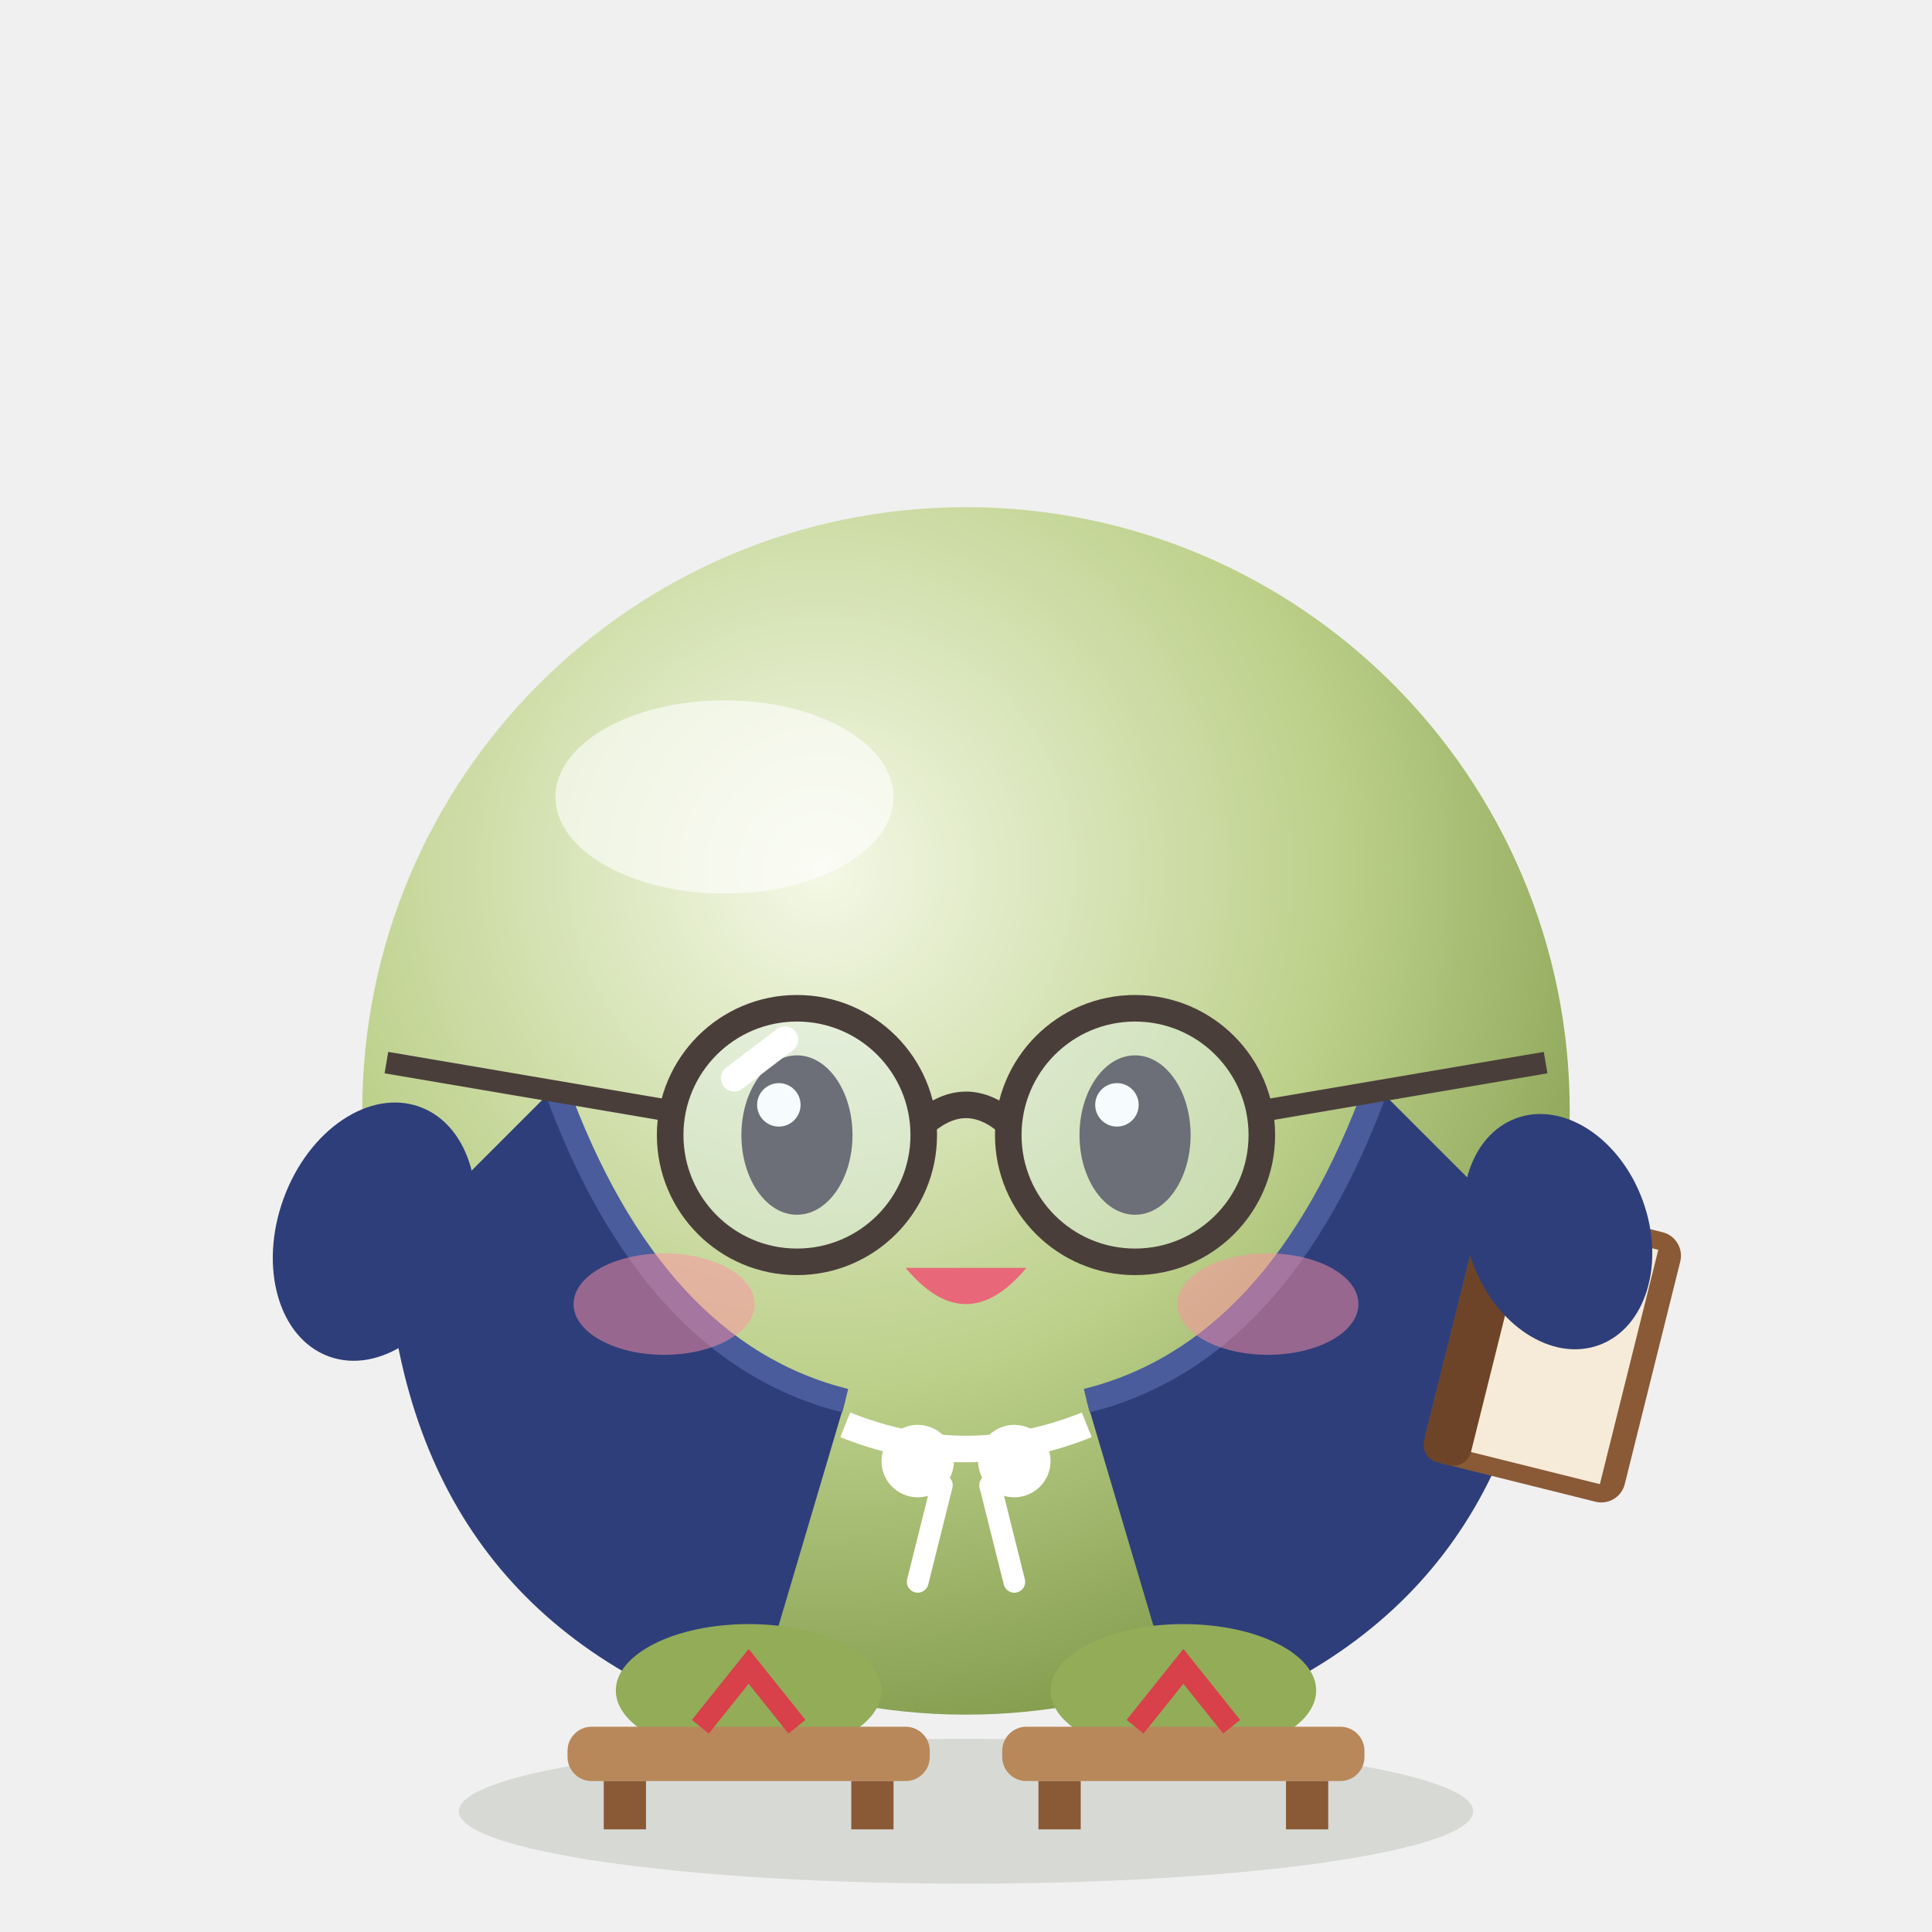
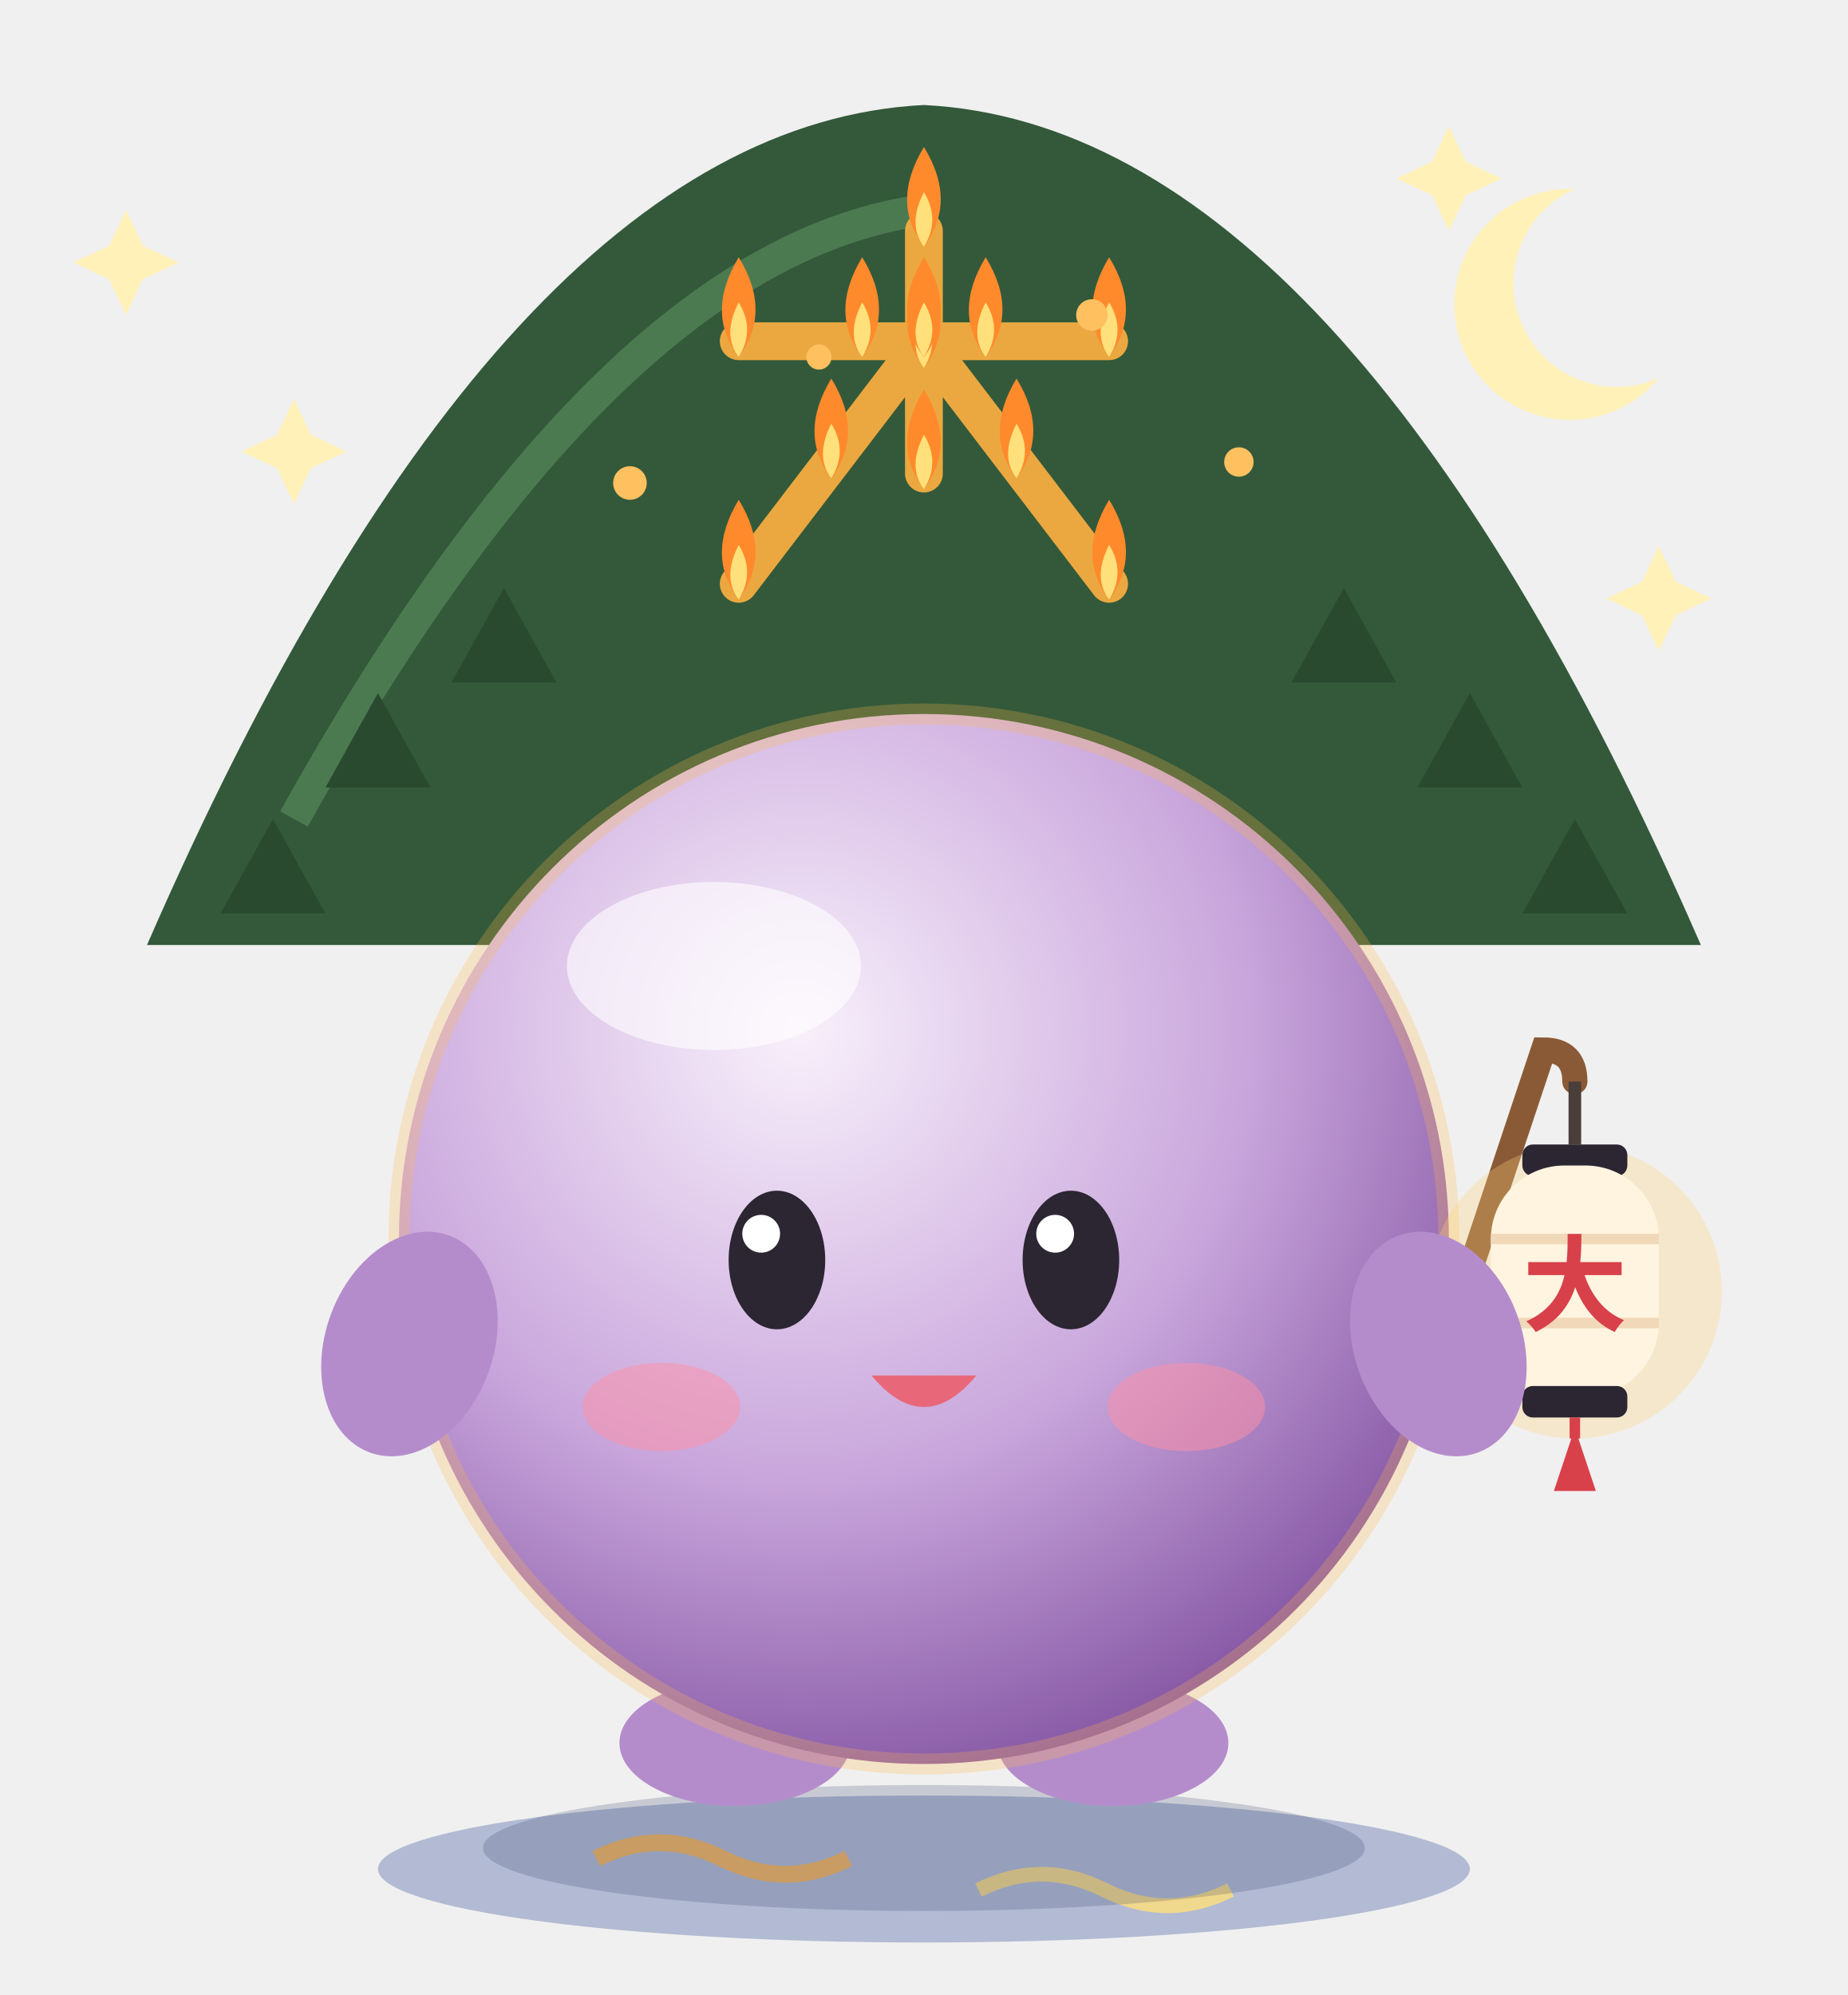
- <svg width="100%" height="100%" viewBox="0 0 160 160" role="img" aria-label="最終進化のゲタまる。丸メガネ、濃い青の羽織、下駄、本">
+ <svg width="100%" height="100%" viewBox="-8 -26 176 190" role="img" aria-label="最終進化のダイまる（送り火）。燃える「大」の山、月と星、ちょうちん、鴨川に映る火">
  <defs>
-     <radialGradient id="k9c" cx="38%" cy="30%" r="78%">
-       <stop offset="0" stop-color="#F4F8E6" />
-       <stop offset=".55" stop-color="#BCD08A" />
-       <stop offset="1" stop-color="#7A9444" />
+     <radialGradient id="ky3" cx="38%" cy="30%" r="78%">
+       <stop offset="0" stop-color="#F8F0FB" />
+       <stop offset=".55" stop-color="#C9A6DC" />
+       <stop offset="1" stop-color="#7E4E9E" />
    </radialGradient>
  </defs>
-   <ellipse class="shadow" cx="80" cy="150" rx="42" ry="6" fill="#3A4A2A" opacity=".14" />
+   <path d="M142 -8 a11 11 0 1 0 8 18 a9 9 0 1 1 -8 -18z" fill="#FFF1B8" />
+   <path class="twinkle" style="animation-delay: 0s" d="M4 -6 l1.6 3.4 3.4 1.6 -3.4 1.6 -1.6 3.4 -1.6 -3.4 -3.4 -1.6 3.4 -1.6z" fill="#FFF1B8" />
+   <path class="twinkle" style="animation-delay: 0.6s" d="M20 12 l1.6 3.4 3.4 1.6 -3.4 1.6 -1.6 3.4 -1.6 -3.4 -3.4 -1.6 3.4 -1.6z" fill="#FFF1B8" />
+   <path class="twinkle" style="animation-delay: 1.1s" d="M150 26 l1.6 3.4 3.4 1.6 -3.4 1.6 -1.6 3.4 -1.6 -3.4 -3.4 -1.6 3.4 -1.6z" fill="#FFF1B8" />
+   <path class="twinkle" style="animation-delay: 0.3s" d="M130 -14 l1.6 3.4 3.4 1.6 -3.4 1.6 -1.6 3.4 -1.6 -3.4 -3.4 -1.6 3.4 -1.6z" fill="#FFF1B8" />
+   <path d="M6 64 Q40 -14 80 -16 Q120 -14 154 64 Z" fill="#33593A" />
+   <path d="M20 52 Q50 -2 80 -6" fill="none" stroke="#4C7A50" stroke-width="3" />
+   <path d="M18 52 l-5 9 l10 0 z" fill="#2A4A30" />
+   <path d="M28 40 l-5 9 l10 0 z" fill="#2A4A30" />
+   <path d="M132 40 l-5 9 l10 0 z" fill="#2A4A30" />
+   <path d="M142 52 l-5 9 l10 0 z" fill="#2A4A30" />
+   <path d="M40 30 l-5 9 l10 0 z" fill="#2A4A30" />
+   <path d="M120 30 l-5 9 l10 0 z" fill="#2A4A30" />
+   <path d="M80 -4 L80 19.1 M62.36 6.5 L97.64 6.5 M80 6.5 L62.36 29.6 M80 6.5 L97.64 29.6" stroke="#FFB040" stroke-width="3.6" stroke-linecap="round" opacity=".9" />
+   <g class="flick" style="transform-origin: 80.0px -2.5px; animation-delay: 0.00s">
+     <path d="M80.0 -2.5 q-3.2 -4.2 0 -9.5 q3.2 5.2 0 9.5z" fill="#FF8A2C" />
+     <path d="M80.0 -2.5 q-1.6 -2.1 0 -5.2 q1.6 2.6 0 5.2z" fill="#FFE07A" />
+   </g>
+   <g class="flick" style="transform-origin: 80.0px 9.05px; animation-delay: 0.17s">
+     <path d="M80.0 9.05 q-3.2 -4.2 0 -9.5 q3.2 5.2 0 9.5z" fill="#FF8A2C" />
+     <path d="M80.0 9.05 q-1.6 -2.1 0 -5.2 q1.6 2.6 0 5.2z" fill="#FFE07A" />
+   </g>
+   <g class="flick" style="transform-origin: 80.0px 20.6px; animation-delay: 0.34s">
+     <path d="M80.0 20.6 q-3.2 -4.2 0 -9.5 q3.2 5.2 0 9.5z" fill="#FF8A2C" />
+     <path d="M80.0 20.6 q-1.6 -2.1 0 -5.2 q1.6 2.6 0 5.2z" fill="#FFE07A" />
+   </g>
+   <g class="flick" style="transform-origin: 62.36px 8.0px; animation-delay: 0.51s">
+     <path d="M62.36 8.0 q-3.2 -4.2 0 -9.5 q3.2 5.2 0 9.5z" fill="#FF8A2C" />
+     <path d="M62.36 8.0 q-1.6 -2.1 0 -5.2 q1.6 2.6 0 5.2z" fill="#FFE07A" />
+   </g>
+   <g class="flick" style="transform-origin: 74.12px 8.0px; animation-delay: 0.68s">
+     <path d="M74.12 8.0 q-3.2 -4.2 0 -9.5 q3.2 5.2 0 9.5z" fill="#FF8A2C" />
+     <path d="M74.12 8.0 q-1.6 -2.1 0 -5.2 q1.6 2.6 0 5.2z" fill="#FFE07A" />
+   </g>
+   <g class="flick" style="transform-origin: 85.88px 8.0px; animation-delay: 0.85s">
+     <path d="M85.88 8.0 q-3.2 -4.2 0 -9.5 q3.2 5.2 0 9.5z" fill="#FF8A2C" />
+     <path d="M85.88 8.0 q-1.6 -2.1 0 -5.2 q1.6 2.6 0 5.2z" fill="#FFE07A" />
+   </g>
+   <g class="flick" style="transform-origin: 97.64px 8.0px; animation-delay: 1.02s">
+     <path d="M97.64 8.0 q-3.2 -4.2 0 -9.5 q3.2 5.2 0 9.5z" fill="#FF8A2C" />
+     <path d="M97.64 8.0 q-1.6 -2.1 0 -5.2 q1.6 2.6 0 5.2z" fill="#FFE07A" />
+   </g>
+   <g class="flick" style="transform-origin: 80.0px 8.0px; animation-delay: 1.19s">
+     <path d="M80.0 8.0 q-3.2 -4.2 0 -9.5 q3.2 5.2 0 9.5z" fill="#FF8A2C" />
+     <path d="M80.0 8.0 q-1.6 -2.1 0 -5.2 q1.6 2.6 0 5.2z" fill="#FFE07A" />
+   </g>
+   <g class="flick" style="transform-origin: 71.18px 19.55px; animation-delay: 0.16s">
+     <path d="M71.18 19.55 q-3.2 -4.2 0 -9.5 q3.2 5.2 0 9.5z" fill="#FF8A2C" />
+     <path d="M71.18 19.55 q-1.6 -2.1 0 -5.2 q1.6 2.6 0 5.2z" fill="#FFE07A" />
+   </g>
+   <g class="flick" style="transform-origin: 62.36px 31.1px; animation-delay: 0.33s">
+     <path d="M62.36 31.1 q-3.2 -4.2 0 -9.5 q3.2 5.2 0 9.5z" fill="#FF8A2C" />
+     <path d="M62.36 31.1 q-1.6 -2.1 0 -5.2 q1.6 2.6 0 5.2z" fill="#FFE07A" />
+   </g>
+   <g class="flick" style="transform-origin: 80.0px 8.0px; animation-delay: 0.50s">
+     <path d="M80.0 8.0 q-3.2 -4.2 0 -9.5 q3.2 5.2 0 9.5z" fill="#FF8A2C" />
+     <path d="M80.0 8.0 q-1.6 -2.1 0 -5.2 q1.6 2.6 0 5.2z" fill="#FFE07A" />
+   </g>
+   <g class="flick" style="transform-origin: 88.82px 19.55px; animation-delay: 0.67s">
+     <path d="M88.82 19.55 q-3.2 -4.2 0 -9.5 q3.2 5.2 0 9.5z" fill="#FF8A2C" />
+     <path d="M88.82 19.55 q-1.6 -2.1 0 -5.2 q1.6 2.6 0 5.2z" fill="#FFE07A" />
+   </g>
+   <g class="flick" style="transform-origin: 97.64px 31.1px; animation-delay: 0.84s">
+     <path d="M97.64 31.1 q-3.2 -4.2 0 -9.5 q3.2 5.2 0 9.5z" fill="#FF8A2C" />
+     <path d="M97.64 31.1 q-1.6 -2.1 0 -5.2 q1.6 2.6 0 5.2z" fill="#FFE07A" />
+   </g>
+   <g>
+     <ellipse cx="80" cy="152" rx="52" ry="7" fill="#3E5A9E" opacity=".35" />
+     <path class="ripple" d="M48.8 151 q6 -3 12 0 q6 3 12 0" fill="none" stroke="#FFB648" stroke-width="1.6" opacity=".8" />
+     <path class="ripple" style="animation-delay: .8s" d="M85.2 154 q6 -3 12 0 q6 3 12 0" fill="none" stroke="#FFE07A" stroke-width="1.4" opacity=".8" />
+   </g>
+   <ellipse class="shadow" cx="80" cy="150" rx="42" ry="6" fill="#2A3060" opacity=".2" />
  <g class="squish">
-     <circle cx="80" cy="92" r="50" fill="url(#k9c)" />
-     <path d="M32 104 Q34 134 62 143 L70 116 Q54 112 46 90 Z" fill="#2E3E7A" />
-     <path d="M128 104 Q126 134 98 143 L90 116 Q106 112 114 90 Z" fill="#2E3E7A" />
-     <path d="M46 90 Q54 112 70 116" fill="none" stroke="#4A5C9C" stroke-width="2" />
-     <path d="M114 90 Q106 112 90 116" fill="none" stroke="#4A5C9C" stroke-width="2" />
-     <path d="M70 118 Q80 122 90 118" fill="none" stroke="#FFFFFF" stroke-width="2.2" />
-     <circle cx="76" cy="121" r="3" fill="#FFFFFF" />
-     <circle cx="84" cy="121" r="3" fill="#FFFFFF" />
-     <path d="M78 123 L76 131 M82 123 L84 131" stroke="#FFFFFF" stroke-width="1.8" stroke-linecap="round" />
-     <ellipse cx="31" cy="102" rx="8" ry="11" fill="#2E3E7A" transform="rotate(20 31 102)" />
+     <ellipse cx="62" cy="140" rx="11" ry="6" fill="#B58CCB" />
+     <ellipse cx="98" cy="140" rx="11" ry="6" fill="#B58CCB" />
+     <circle cx="80" cy="92" r="50" fill="url(#ky3)" />
    <ellipse cx="60" cy="66" rx="14" ry="8" fill="#FFFFFF" opacity=".6" />
+     <circle cx="80" cy="92" r="50" fill="none" stroke="#FFB648" stroke-width="2" opacity=".25" />
    <g class="blink">
      <ellipse cx="66" cy="94" rx="4.6" ry="6.6" fill="#2B2632" />
      <ellipse cx="94" cy="94" rx="4.6" ry="6.6" fill="#2B2632" />
    </g>
    <circle cx="64.5" cy="91.5" r="1.8" fill="#FFFFFF" />
    <circle cx="92.5" cy="91.5" r="1.8" fill="#FFFFFF" />
    <ellipse cx="55" cy="108" rx="7.5" ry="4.2" fill="#FF8FA3" opacity=".5" />
    <ellipse cx="105" cy="108" rx="7.5" ry="4.2" fill="#FF8FA3" opacity=".5" />
    <path d="M75 105 Q80 111 85 105 Z" fill="#E8687A" />
-     <circle cx="66" cy="94" r="10.5" fill="#E6F4FA" opacity=".35" />
-     <circle cx="94" cy="94" r="10.5" fill="#E6F4FA" opacity=".35" />
-     <circle cx="66" cy="94" r="10.5" fill="none" stroke="#4A3E3A" stroke-width="2.2" />
-     <circle cx="94" cy="94" r="10.5" fill="none" stroke="#4A3E3A" stroke-width="2.2" />
-     <path d="M76.5 93 Q80.0 90 83.5 93" fill="none" stroke="#4A3E3A" stroke-width="2.2" />
-     <path class="twinkle" d="M60.8 89.3 L65.0 86.1" stroke="#FFFFFF" stroke-width="2.2" stroke-linecap="round" />
-     <path d="M55.5 92 L32 88 M104.5 92 L128 88" stroke="#4A3E3A" stroke-width="1.8" />
-     <g transform="rotate(14 128 112)">
-       <rect x="120" y="100" width="17" height="23" rx="2" fill="#8A5A36" />
-       <rect x="122" y="101.5" width="13" height="20" fill="#F6EBD8" />
-       <rect x="120" y="100" width="4" height="23" rx="1.5" fill="#6E4428" />
+     <ellipse cx="31" cy="102" rx="8" ry="11" fill="#B58CCB" transform="rotate(20 31 102)" />
+     <path d="M129 104 L139 74 q3.0 0 3.0 3.0" fill="none" stroke="#8A5A36" stroke-width="2.4" stroke-linecap="round" />
+     <g transform="translate(142.0 77.0)">
+       <g class="pend">
+         <line x1="0" y1="0" x2="0" y2="6.0" stroke="#4A3E3A" stroke-width="1.2" />
+         <circle cx="0" cy="20.0" r="14.0" fill="#FFD27A" opacity=".3" />
+         <rect x="-5.0" y="6.0" width="10.0" height="3.0" rx="1" fill="#2B2632" />
+         <rect x="-8.0" y="8.0" width="16.0" height="22.0" rx="7.0" fill="#FFF4E0" />
+         <path d="M-8.0 15.0 L8.0 15.0 M-8.0 23.0 L8.0 23.0" stroke="#F0D8B8" stroke-width="1" />
+         <rect x="-5.0" y="29.0" width="10.0" height="3.0" rx="1" fill="#2B2632" />
+         <text x="0" y="23.0" font-size="10.0" font-weight="900" text-anchor="middle" fill="#D8404A" font-family="'M PLUS Rounded 1c', sans-serif">大</text>
+         <g class="pend2">
+           <line x1="0" y1="32.0" x2="0" y2="34.0" stroke="#D8404A" stroke-width="1" />
+           <path d="M0 33.0 L-2.0 39.0 L2.0 39.0 Z" fill="#D8404A" />
+           <line x1="-2.0" y1="32.0" x2="2.0" y2="32.0" stroke="none" />
+         </g>
+       </g>
    </g>
-     <ellipse cx="129" cy="102" rx="7.5" ry="10" fill="#2E3E7A" transform="rotate(-20 129 102)" />
+     <ellipse cx="129" cy="102" rx="8" ry="11" fill="#B58CCB" transform="rotate(-20 129 102)" />
  </g>
-   <g class="stepA">
-     <ellipse cx="62" cy="140" rx="11" ry="5.5" fill="#92AC58" />
-   </g>
-   <g class="stepB">
-     <ellipse cx="98" cy="140" rx="11" ry="5.5" fill="#92AC58" />
-   </g>
-   <g class="stepA">
-     <rect x="47.0" y="143" width="30" height="4.5" rx="2" fill="#B8885A" />
-     <rect x="50.0" y="147.5" width="3.5" height="4" fill="#8A5A36" />
-     <rect x="70.5" y="147.5" width="3.5" height="4" fill="#8A5A36" />
-     <path d="M58 143 L62 138 L66 143" stroke="#D8404A" stroke-width="1.8" fill="none" />
-   </g>
-   <g class="stepB">
-     <rect x="83.0" y="143" width="30" height="4.5" rx="2" fill="#B8885A" />
-     <rect x="86.0" y="147.5" width="3.5" height="4" fill="#8A5A36" />
-     <rect x="106.5" y="147.5" width="3.5" height="4" fill="#8A5A36" />
-     <path d="M94 143 L98 138 L102 143" stroke="#D8404A" stroke-width="1.8" fill="none" />
-   </g>
+   <circle class="rise" cx="52" cy="20" r="1.6" fill="#FFC060" style="animation-delay: 0s" />
+   <circle class="rise" cx="110" cy="18" r="1.4" fill="#FFC060" style="animation-delay: 0.7s" />
+   <circle class="rise" cx="70" cy="8" r="1.2" fill="#FFC060" style="animation-delay: 1.4s" />
+   <circle class="rise" cx="96" cy="4" r="1.5" fill="#FFC060" style="animation-delay: 2.0s" />
</svg>
